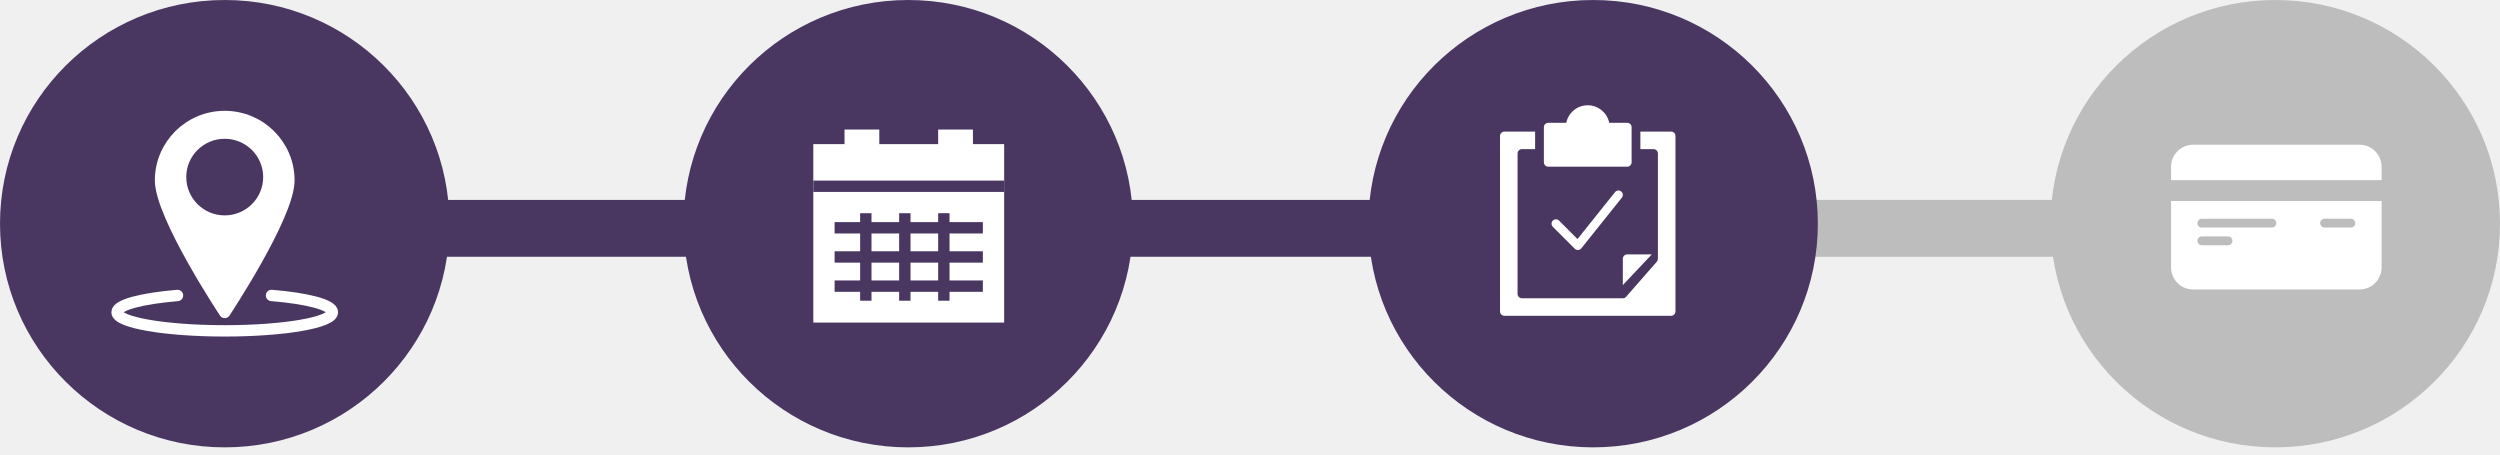
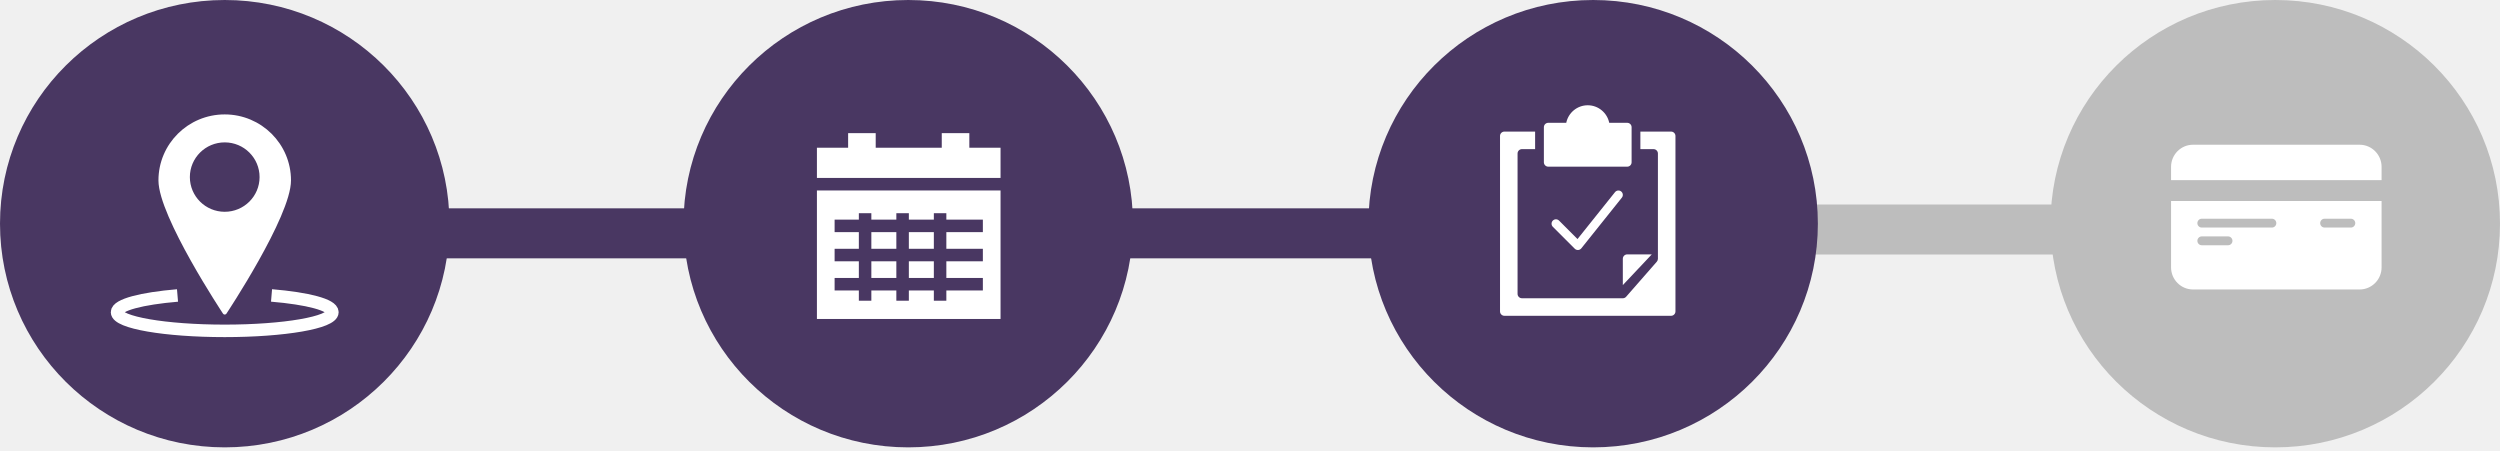
- <svg xmlns="http://www.w3.org/2000/svg" width="220px" height="40px" viewBox="0 0 220 40" version="1.1">
+ <svg xmlns="http://www.w3.org/2000/svg" width="600px" height="108px" viewBox="0 0 600 108" version="1.1">
  <defs />
  <g id="Booking" stroke="none" stroke-width="1" fill="none" fill-rule="evenodd">
    <g id="ProgressBar03_ReviewBooking">
-       <path d="M140.684,20.094 L193.53,20.094" id="Line3" stroke="#BDBDBD" stroke-width="5" stroke-linecap="square" />
-       <path d="M92.913,20.094 L125.632,20.094" id="Line2" stroke="#493762" stroke-width="5" stroke-linecap="square" />
-       <path d="M35.019,20.094 L67.737,20.094" id="Line1" stroke="#493762" stroke-width="5" stroke-linecap="square" />
-       <ellipse id="Bubble1" fill="#493762" cx="19.775" cy="19.684" rx="19.775" ry="19.684" />
-       <g id="ProgressBar_Icon1_ChooseDates" transform="translate(9.88764, 9.842105)" stroke-linecap="round" stroke-linejoin="round">
-         <path d="M15.536,6.033 C15.536,9.139 9.888,17.653 9.888,17.653 C9.888,17.653 4.239,9.139 4.239,6.033 C4.239,2.928 6.767,0.41 9.888,0.41 C13.007,0.41 15.536,2.928 15.536,6.033 L15.536,6.033 Z" id="Stroke-1780" stroke="#FFFFFF" fill="#FFFFFF" />
-         <path d="M12.772,5.741 C12.772,7.327 11.48,8.612 9.888,8.612 C8.294,8.612 7.004,7.327 7.004,5.741 C7.004,4.156 8.294,2.871 9.888,2.871 C11.48,2.871 12.772,4.156 12.772,5.741 L12.772,5.741 Z" id="Stroke-1779" stroke="#493762" fill="#493762" />
-         <path d="M14.007,16.156 C17.178,16.422 19.363,16.984 19.363,17.634 C19.363,18.54 15.121,19.274 9.888,19.274 C4.655,19.274 0.412,18.54 0.412,17.634 C0.412,16.986 2.583,16.426 5.733,16.159" id="Stroke-1781" stroke="#FFFFFF" />
+       <path d="M383.933,55.083 L528.058,55.083" id="Line3" stroke="#BDBDBD" stroke-width="12" stroke-linecap="square" />
+       <path d="M253,56 L342.232,56" id="Line2" stroke="#493762" stroke-width="12" stroke-linecap="square" />
+       <path d="M96,56 L185.232,56" id="Line1" stroke="#493762" stroke-width="12" stroke-linecap="square" />
+       <ellipse id="Bubble1" fill="#493762" cx="53.933" cy="53.684" rx="53.933" ry="53.684" />
+       <g id="ProgressBar_Icon1_ChooseDates" transform="translate(27.96629, 27.84211)" stroke-linejoin="round">
+         <path d="M41.372,15.454 C41.372,23.925 25.967,47.146 25.967,47.146 C25.967,47.146 10.561,23.925 10.561,15.454 C10.561,6.986 17.455,0.118 25.967,0.118 C34.473,0.118 41.372,6.986 41.372,15.454 L41.372,15.454 Z" id="Stroke-1780" stroke="#FFFFFF" stroke-linecap="round" fill="#FFFFFF" />
+         <path d="M33.831,14.658 C33.831,18.982 30.31,22.487 25.966,22.487 C21.62,22.487 18.101,18.982 18.101,14.658 C18.101,10.334 21.62,6.829 25.966,6.829 C30.31,6.829 33.831,10.334 33.831,14.658 L33.831,14.658 Z" id="Stroke-1779" stroke="#493762" stroke-linecap="round" fill="#493762" />
+         <path d="M37.202,43.063 C45.849,43.788 51.809,45.32 51.809,47.091 C51.809,49.563 40.24,51.565 25.966,51.565 C11.694,51.565 0.124,49.563 0.124,47.091 C0.124,45.324 6.045,43.799 14.636,43.07" id="Stroke-1781" stroke="#FFFFFF" stroke-width="3" />
      </g>
-       <path d="M79.925,39.368 C90.847,39.368 99.7,30.555 99.7,19.684 C99.7,8.813 90.847,0 79.925,0 C69.004,0 60.15,8.813 60.15,19.684 C60.15,30.555 69.004,39.368 79.925,39.368 Z" id="Bubble2" fill="#493762" />
-       <g id="ProgressBar_Icon2_ChooseDates" transform="translate(71.72876, 11.57895)">
-         <polyline id="Stroke-1351" stroke="#FFFFFF" fill="#FFFFFF" points="3.09 1.604 0.343 1.604 0.343 16.307 16.136 16.307 16.136 1.604 13.39 1.604" />
-         <polygon id="Stroke-1352" stroke="#FFFFFF" fill="#FFFFFF" points="5.15 2.888 3.09 2.888 3.09 0.321 5.15 0.321" />
-         <polygon id="Stroke-1353" stroke="#FFFFFF" fill="#FFFFFF" points="13.39 2.888 11.33 2.888 11.33 0.321 13.39 0.321" />
-         <path d="M5.15,1.604 L11.33,1.604" id="Stroke-1354" stroke="#FFFFFF" stroke-linecap="round" stroke-linejoin="round" />
-         <g id="Group-10" transform="translate(0, 4.631579)" stroke="#493762">
-           <path d="M0.343,0.181 L16.136,0.181" id="Stroke-1355" stroke-linecap="square" stroke-linejoin="round" />
-           <path d="M4.463,2.552 L4.463,10.252" id="Stroke-1356" />
-           <path d="M7.896,2.552 L7.896,10.252" id="Stroke-1357" />
-           <path d="M11.33,2.552 L11.33,10.252" id="Stroke-1358" />
-           <path d="M1.717,3.835 L14.763,3.835" id="Stroke-1359" />
-           <path d="M1.717,6.402 L14.763,6.402" id="Stroke-1360" />
-           <path d="M1.717,8.969 L14.763,8.969" id="Stroke-1361" />
+       <path d="M217.978,107.368 C247.764,107.368 271.91,83.333 271.91,53.684 C271.91,24.035 247.764,0 217.978,0 C188.191,0 164.045,24.035 164.045,53.684 C164.045,83.333 188.191,107.368 217.978,107.368 Z" id="Bubble2" fill="#493762" />
+       <g id="ProgressBar_Icon2_ChooseDates" transform="translate(195.6239, 31.57895)">
+         <polyline id="Stroke-1351" stroke="#FFFFFF" fill="#FFFFFF" points="8.427 4.375 0.936 4.375 0.936 44.474 44.007 44.474 44.007 4.375 36.517 4.375" />
+         <polygon id="Stroke-1352" stroke="#FFFFFF" fill="#FFFFFF" points="14.045 7.876 8.427 7.876 8.427 0.875 14.045 0.875" />
+         <polygon id="Stroke-1353" stroke="#FFFFFF" fill="#FFFFFF" points="36.517 7.876 30.899 7.876 30.899 0.875 36.517 0.875" />
+         <path d="M14.045,4.375 L30.899,4.375" id="Stroke-1354" stroke="#FFFFFF" stroke-linecap="round" stroke-linejoin="round" />
+         <g id="Group-10" transform="translate(0, 12.63158)" stroke="#493762" stroke-width="3">
+           <path d="M0.936,1.77635684e-14 L44.007,1.77635684e-14" id="Stroke-1355" stroke-linecap="square" stroke-linejoin="round" />
+           <path d="M12,6.959 L12,27.961" id="Stroke-1356" />
+           <path d="M21,6.959 L21,27.961" id="Stroke-1357" />
+           <path d="M30,6.959 L30,27.961" id="Stroke-1358" />
+           <path d="M4.682,10 L40.262,10" id="Stroke-1359" />
+           <path d="M4.682,17 L40.262,17" id="Stroke-1360" />
+           <path d="M4.682,24 L40.262,24" id="Stroke-1361" />
        </g>
      </g>
-       <ellipse id="Bubble3" fill="#493762" cx="140.196" cy="19.684" rx="19.775" ry="19.684" />
-       <g id="ProgressBar_Icon3_ReviewBooking" transform="translate(132, 9.263158)" fill="#FFFFFF">
-         <path d="M6.853,12.737 C6.751,12.737 6.652,12.697 6.579,12.624 L4.649,10.695 C4.499,10.543 4.499,10.299 4.649,10.148 C4.801,9.998 5.045,9.998 5.196,10.148 L6.82,11.774 L10.121,7.646 C10.254,7.48 10.498,7.453 10.664,7.586 C10.83,7.718 10.857,7.962 10.725,8.128 L7.154,12.593 C7.086,12.678 6.984,12.73 6.874,12.736 C6.867,12.737 6.86,12.737 6.853,12.737" id="Fill-71" />
-         <path d="M11.195,1.544 L9.612,1.544 C9.432,0.664 8.653,0 7.721,0 C6.789,0 6.01,0.664 5.83,1.544 L4.247,1.544 C4.034,1.544 3.861,1.717 3.861,1.93 L3.861,5.018 C3.861,5.231 4.034,5.404 4.247,5.404 L11.195,5.404 C11.408,5.404 11.581,5.231 11.581,5.018 L11.581,1.93 C11.581,1.717 11.408,1.544 11.195,1.544" id="Fill-73" />
-         <path d="M15.054,2.316 L12.353,2.316 L12.353,3.86 L13.51,3.86 C13.724,3.86 13.896,4.033 13.896,4.246 L13.896,13.51 C13.896,13.603 13.862,13.694 13.801,13.764 L11.099,16.852 C11.026,16.936 10.92,16.984 10.809,16.984 L1.932,16.983 C1.718,16.983 1.546,16.81 1.546,16.597 L1.546,4.246 C1.546,4.033 1.718,3.86 1.932,3.86 L3.089,3.86 L3.089,2.316 L0.388,2.316 C0.175,2.316 0.002,2.489 0.002,2.702 L0.002,18.141 C0.002,18.354 0.175,18.527 0.388,18.527 L15.054,18.527 C15.267,18.527 15.44,18.354 15.44,18.141 L15.44,2.702 C15.44,2.489 15.267,2.316 15.054,2.316" id="Fill-75" />
-         <path d="M13.356,13.123 L11.195,13.123 C10.981,13.123 10.809,13.296 10.809,13.509 L10.809,15.825 L13.356,13.123 Z" id="Fill-77" />
+       <ellipse id="Bubble3" fill="#493762" cx="382.354" cy="53.684" rx="53.933" ry="53.684" />
+       <g id="ProgressBar_Icon3_ReviewBooking" transform="translate(360, 25.26316)" fill="#FFFFFF">
+         <path d="M18.689,34.738 C18.411,34.738 18.141,34.628 17.944,34.43 L12.68,29.167 C12.27,28.755 12.27,28.089 12.68,27.677 C13.093,27.266 13.758,27.266 14.171,27.677 L18.6,32.11 L27.603,20.851 C27.967,20.399 28.63,20.325 29.083,20.689 C29.537,21.049 29.611,21.715 29.249,22.167 L19.512,34.344 C19.325,34.578 19.047,34.719 18.748,34.736 C18.729,34.738 18.708,34.738 18.689,34.738" id="Fill-71" />
+         <path d="M30.531,4.211 L26.215,4.211 C25.725,1.811 23.598,0.001 21.057,0.001 C18.514,0.001 16.39,1.811 15.899,4.211 L11.584,4.211 C11.003,4.211 10.531,4.683 10.531,5.264 L10.531,13.685 C10.531,14.266 11.003,14.738 11.584,14.738 L30.531,14.738 C31.112,14.738 31.584,14.266 31.584,13.685 L31.584,5.264 C31.584,4.683 31.112,4.211 30.531,4.211" id="Fill-73" />
+         <path d="M41.057,6.317 L33.689,6.317 L33.689,10.527 L36.847,10.527 C37.428,10.527 37.899,10.999 37.899,11.58 L37.899,36.845 C37.899,37.1 37.807,37.346 37.638,37.538 L30.27,45.959 C30.07,46.188 29.781,46.319 29.478,46.319 L5.268,46.317 C4.687,46.317 4.215,45.845 4.215,45.264 L4.215,11.58 C4.215,10.999 4.687,10.527 5.268,10.527 L8.426,10.527 L8.426,6.317 L1.057,6.317 C0.476,6.317 0.005,6.788 0.005,7.369 L0.005,49.475 C0.005,50.056 0.476,50.527 1.057,50.527 L41.057,50.527 C41.638,50.527 42.11,50.056 42.11,49.475 L42.11,7.369 C42.11,6.788 41.638,6.317 41.057,6.317" id="Fill-75" />
+         <path d="M36.425,35.79 L30.531,35.79 C29.949,35.79 29.478,36.262 29.478,36.843 L29.478,43.159 L36.425,35.79 Z" id="Fill-77" />
      </g>
-       <ellipse id="Bubble4" fill="#BDBDBD" cx="200.225" cy="19.684" rx="19.775" ry="19.684" />
-       <g id="ProgressBar_Icon4_Payment" transform="translate(191.0526, 12.73684)" fill="#FFFFFF">
-         <path d="M1.93,0 C0.866,0 0,0.873 0,1.946 L0,3.113 L18.527,3.113 L18.527,1.946 C18.527,0.873 17.661,0 16.597,0 L1.93,0 Z" id="Fill-5" />
-         <path d="M2.702,8.067 L5.018,8.067 C5.23,8.067 5.404,8.241 5.404,8.456 C5.404,8.671 5.23,8.845 5.018,8.845 L2.702,8.845 C2.489,8.845 2.316,8.671 2.316,8.456 C2.316,8.241 2.489,8.067 2.702,8.067 L2.702,8.067 Z M2.702,6.51 L8.878,6.51 C9.09,6.51 9.263,6.685 9.263,6.9 C9.263,7.114 9.09,7.289 8.878,7.289 L2.702,7.289 C2.489,7.289 2.316,7.114 2.316,6.9 C2.316,6.685 2.489,6.51 2.702,6.51 L2.702,6.51 Z M13.509,6.51 L15.825,6.51 C16.037,6.51 16.211,6.685 16.211,6.9 C16.211,7.114 16.037,7.289 15.825,7.289 L13.509,7.289 C13.296,7.289 13.123,7.114 13.123,6.9 C13.123,6.685 13.296,6.51 13.509,6.51 L13.509,6.51 Z M0,10.791 C0,11.864 0.866,12.737 1.93,12.736 L16.597,12.736 C17.661,12.737 18.527,11.864 18.527,10.791 L18.527,4.953 L0,4.953 L0,10.791 Z" id="Fill-7" />
+       <ellipse id="Bubble4" fill="#BDBDBD" cx="546.067" cy="53.684" rx="53.933" ry="53.684" />
+       <g id="ProgressBar_Icon4_Payment" transform="translate(521.0526, 34.73684)" fill="#FFFFFF">
+         <path d="M5.264,0 C2.361,0 0.001,2.382 0.001,5.307 L0.001,8.491 L50.527,8.491 L50.527,5.307 C50.527,2.382 48.165,0 45.264,0 L5.264,0 Z" id="Fill-5" />
+         <path d="M7.369,22.001 L13.685,22.001 C14.264,22.001 14.738,22.477 14.738,23.062 C14.738,23.648 14.264,24.124 13.685,24.124 L7.369,24.124 C6.788,24.124 6.317,23.648 6.317,23.062 C6.317,22.477 6.788,22.001 7.369,22.001 L7.369,22.001 Z M7.369,17.755 L24.211,17.755 C24.79,17.755 25.264,18.231 25.264,18.817 C25.264,19.403 24.79,19.878 24.211,19.878 L7.369,19.878 C6.788,19.878 6.317,19.403 6.317,18.817 C6.317,18.231 6.788,17.755 7.369,17.755 L7.369,17.755 Z M36.843,17.755 L43.159,17.755 C43.738,17.755 44.211,18.231 44.211,18.817 C44.211,19.403 43.738,19.878 43.159,19.878 L36.843,19.878 C36.262,19.878 35.79,19.403 35.79,18.817 C35.79,18.231 36.262,17.755 36.843,17.755 L36.843,17.755 Z M0.001,29.431 C0.001,32.356 2.361,34.738 5.264,34.736 L45.264,34.736 C48.165,34.738 50.527,32.356 50.527,29.431 L50.527,13.508 L0.001,13.508 L0.001,29.431 Z" id="Fill-7" />
      </g>
    </g>
  </g>
</svg>
